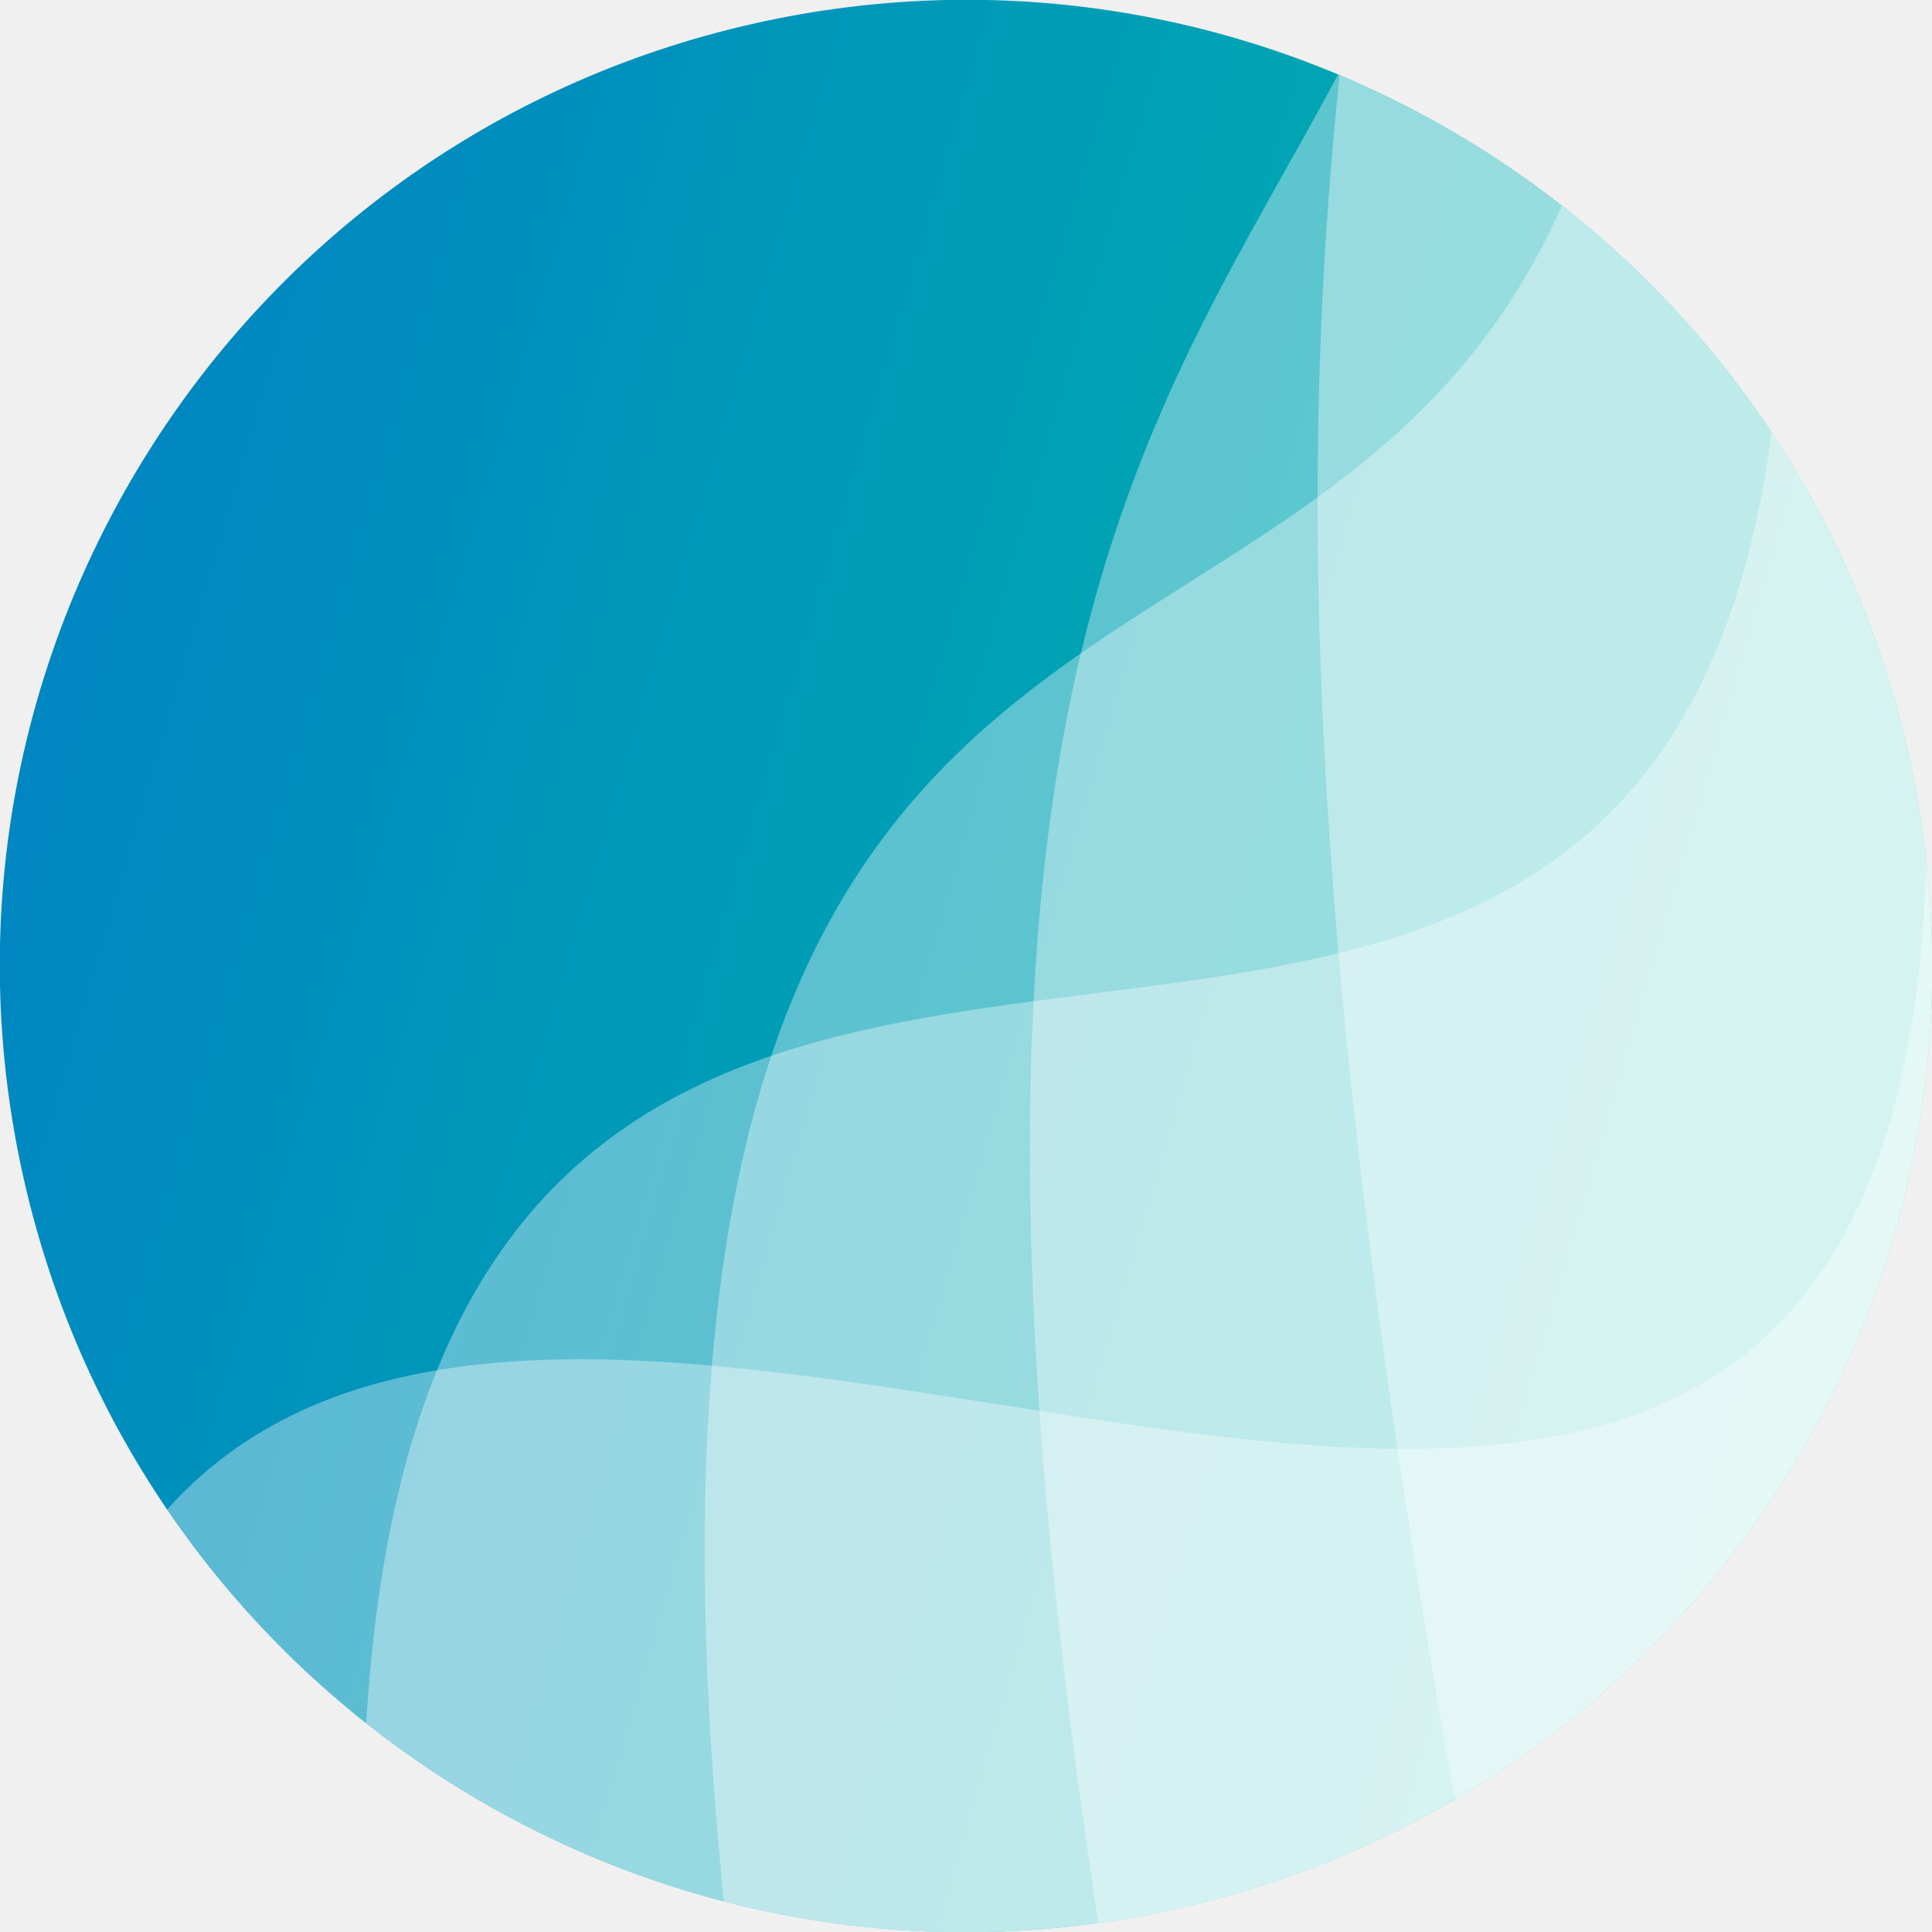
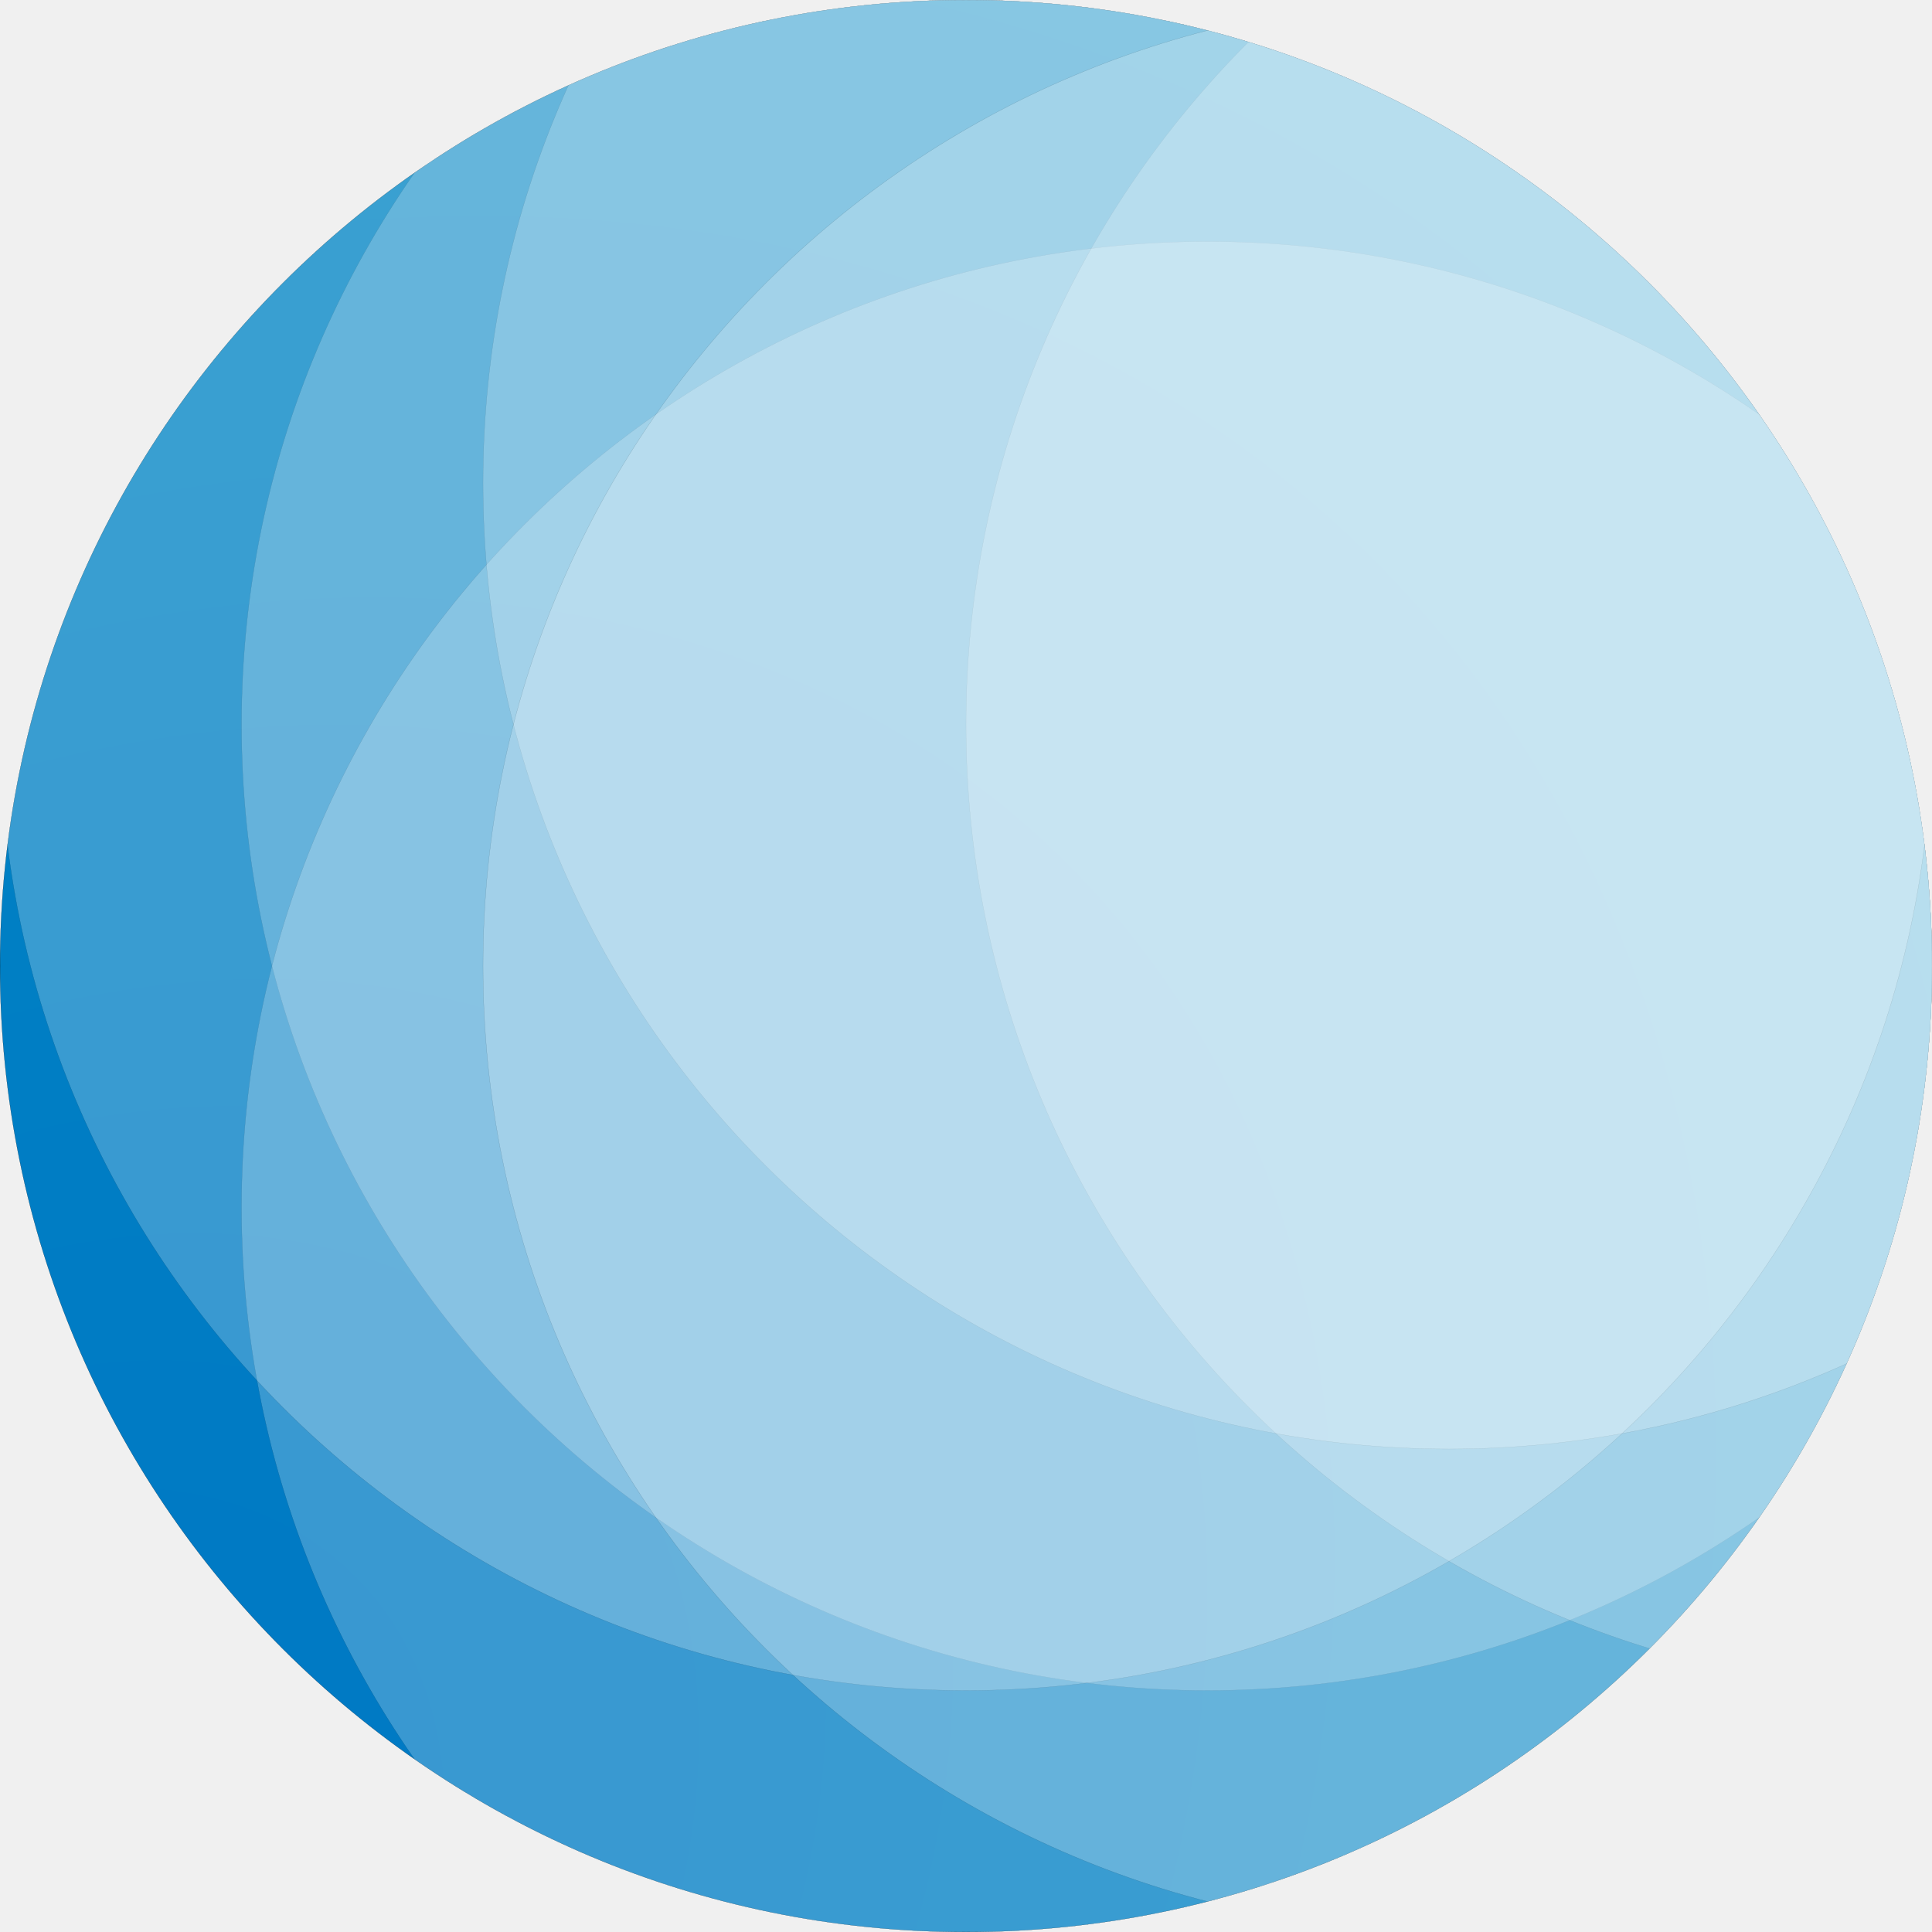
- <svg xmlns="http://www.w3.org/2000/svg" xmlns:xlink="http://www.w3.org/1999/xlink" width="120mm" height="120mm" viewBox="0 0 120 120" version="1.1" id="svg8">
+ <svg xmlns="http://www.w3.org/2000/svg" xmlns:xlink="http://www.w3.org/1999/xlink" width="120mm" height="120mm" viewBox="0 0 120 120" version="1.1" id="svg5">
  <defs id="defs2">
-     <linearGradient id="linearGradient1182">
-       <stop style="stop-color:#0086c1;stop-opacity:1" offset="0" id="stop1178" />
-       <stop style="stop-color:#00bba9;stop-opacity:1" offset="1" id="stop1180" />
+     <linearGradient id="linearGradient1412">
+       <stop style="stop-color:#0077c4;stop-opacity:1;" offset="0" id="stop1408" />
+       <stop style="stop-color:#008ac4;stop-opacity:1;" offset="1" id="stop1410" />
    </linearGradient>
-     <linearGradient xlink:href="#linearGradient1182" id="linearGradient1184" x1="178.027" y1="183.666" x2="73.022" y2="125.284" gradientUnits="userSpaceOnUse" gradientTransform="translate(-129.0464,-222.6559)" />
-     <clipPath clipPathUnits="userSpaceOnUse" id="clipPath1461">
-       <circle style="fill:none;fill-opacity:1;stroke:#00bba9;stroke-width:0.026;stroke-opacity:1" id="circle1463" cx="-4.701" cy="-71.079" r="63.022" transform="rotate(167.1998)" />
+     <radialGradient xlink:href="#linearGradient1412" id="radialGradient1414" cx="41.058" cy="158.677" fx="41.058" fy="158.677" r="40.005" gradientUnits="userSpaceOnUse" gradientTransform="matrix(1.999739,-1.999761,1.499812,1.499812,-280.0909,14.11964)" spreadMethod="reflect" />
+     <clipPath clipPathUnits="userSpaceOnUse" id="clipPath1547">
+       <circle style="fill:none;fill-opacity:1;stroke:#000000;stroke-width:0.01;stop-color:#000000" id="circle1549" cx="80" cy="130" r="40" />
    </clipPath>
  </defs>
-   <g id="layer1" transform="translate(-23.76298,-52.80994)">
-     <g id="g1450" clip-path="url(#clipPath1461)" transform="matrix(0.9520525,0,0,0.9520525,64.40628,47.81264)">
-       <circle style="opacity:1;fill:url(#linearGradient1184);fill-opacity:1;stroke-width:0.026" id="path833" cx="-4.701" cy="-71.079" r="63.022" transform="rotate(167.1998)" />
-       <g id="g1238" transform="matrix(-0.9751487,0.2215512,-0.4224623,-1.859451,208.1498,363.297)">
-         <path style="opacity:0.363;fill:#ffffff;fill-opacity:1;stroke:none;stroke-width:0.661px;stroke-linecap:butt;stroke-linejoin:miter;stroke-opacity:1" d="M 50,197.5 C 50,85 200,235 200,110 V 85 H 0 v 112.5 z" id="path888" />
-         <path style="opacity:0.363;fill:#ffffff;fill-opacity:1;stroke:none;stroke-width:0.661px;stroke-linecap:butt;stroke-linejoin:miter;stroke-opacity:1" d="M 50,222.5 C 50,110 175,235 175,110 V 85 H 0 v 137.5 z" id="path888-0" />
-         <path style="opacity:0.363;fill:#ffffff;fill-opacity:1;stroke:none;stroke-width:0.661px;stroke-linecap:butt;stroke-linejoin:miter;stroke-opacity:1" d="M 50,247.5 C 50,135 150,235 150,110 V 85 H 0 v 162.5 z" id="path888-0-9" />
-         <path style="opacity:0.363;fill:#ffffff;fill-opacity:1;stroke:none;stroke-width:0.661px;stroke-linecap:butt;stroke-linejoin:miter;stroke-opacity:1" d="M 50,272.5 C 50,160 125,235 125,110 V 85 H 0 v 187.5 z" id="path888-0-9-3" />
-         <path style="opacity:0.363;fill:#ffffff;fill-opacity:1;stroke:none;stroke-width:0.661px;stroke-linecap:butt;stroke-linejoin:miter;stroke-opacity:1" d="M 50,297.5 C 50,185 100,235 100,110 V 85 H 0 v 212.5 z" id="path888-0-9-3-6" />
-       </g>
+   <g id="layer1" transform="translate(-20,-70)">
+     <g id="g1523" clip-path="url(#clipPath1547)" transform="matrix(1.5,0,0,1.5,-40,-65)">
+       <circle style="opacity:1;fill:url(#radialGradient1414);fill-opacity:1;stroke:#000000;stroke-width:0.01;stop-color:#000000" id="path790" cx="80" cy="130" r="40" />
+       <circle style="opacity:0.226;fill:#ffffff;fill-opacity:1;stroke:#000000;stroke-width:0.01;stop-color:#000000" id="path790-3-6" cx="90" cy="120" r="40" />
+       <circle style="opacity:0.226;fill:#ffffff;fill-opacity:1;stroke:#000000;stroke-width:0.01;stop-color:#000000" id="path790-3-6-0" cx="90" cy="140" r="40" />
+       <circle style="opacity:0.226;fill:#ffffff;fill-opacity:1;stroke:#000000;stroke-width:0.01;stop-color:#000000" id="path790-3-6-0-6" cx="120" cy="120" r="40" />
+       <circle style="opacity:0.226;fill:#ffffff;fill-opacity:1;stroke:#000000;stroke-width:0.01;stop-color:#000000" id="path790-3-6-0-1" cx="100" cy="110" r="40" />
+       <circle style="opacity:0.226;fill:#ffffff;fill-opacity:1;stroke:#000000;stroke-width:0.01;stop-color:#000000" id="path790-3-6-0-8" cx="80" cy="120" r="40" />
+       <circle style="opacity:0.226;fill:#ffffff;fill-opacity:1;stroke:#000000;stroke-width:0.01;stop-color:#000000" id="path790-3-6-0-7" cx="100" cy="130" r="40" />
    </g>
  </g>
</svg>
